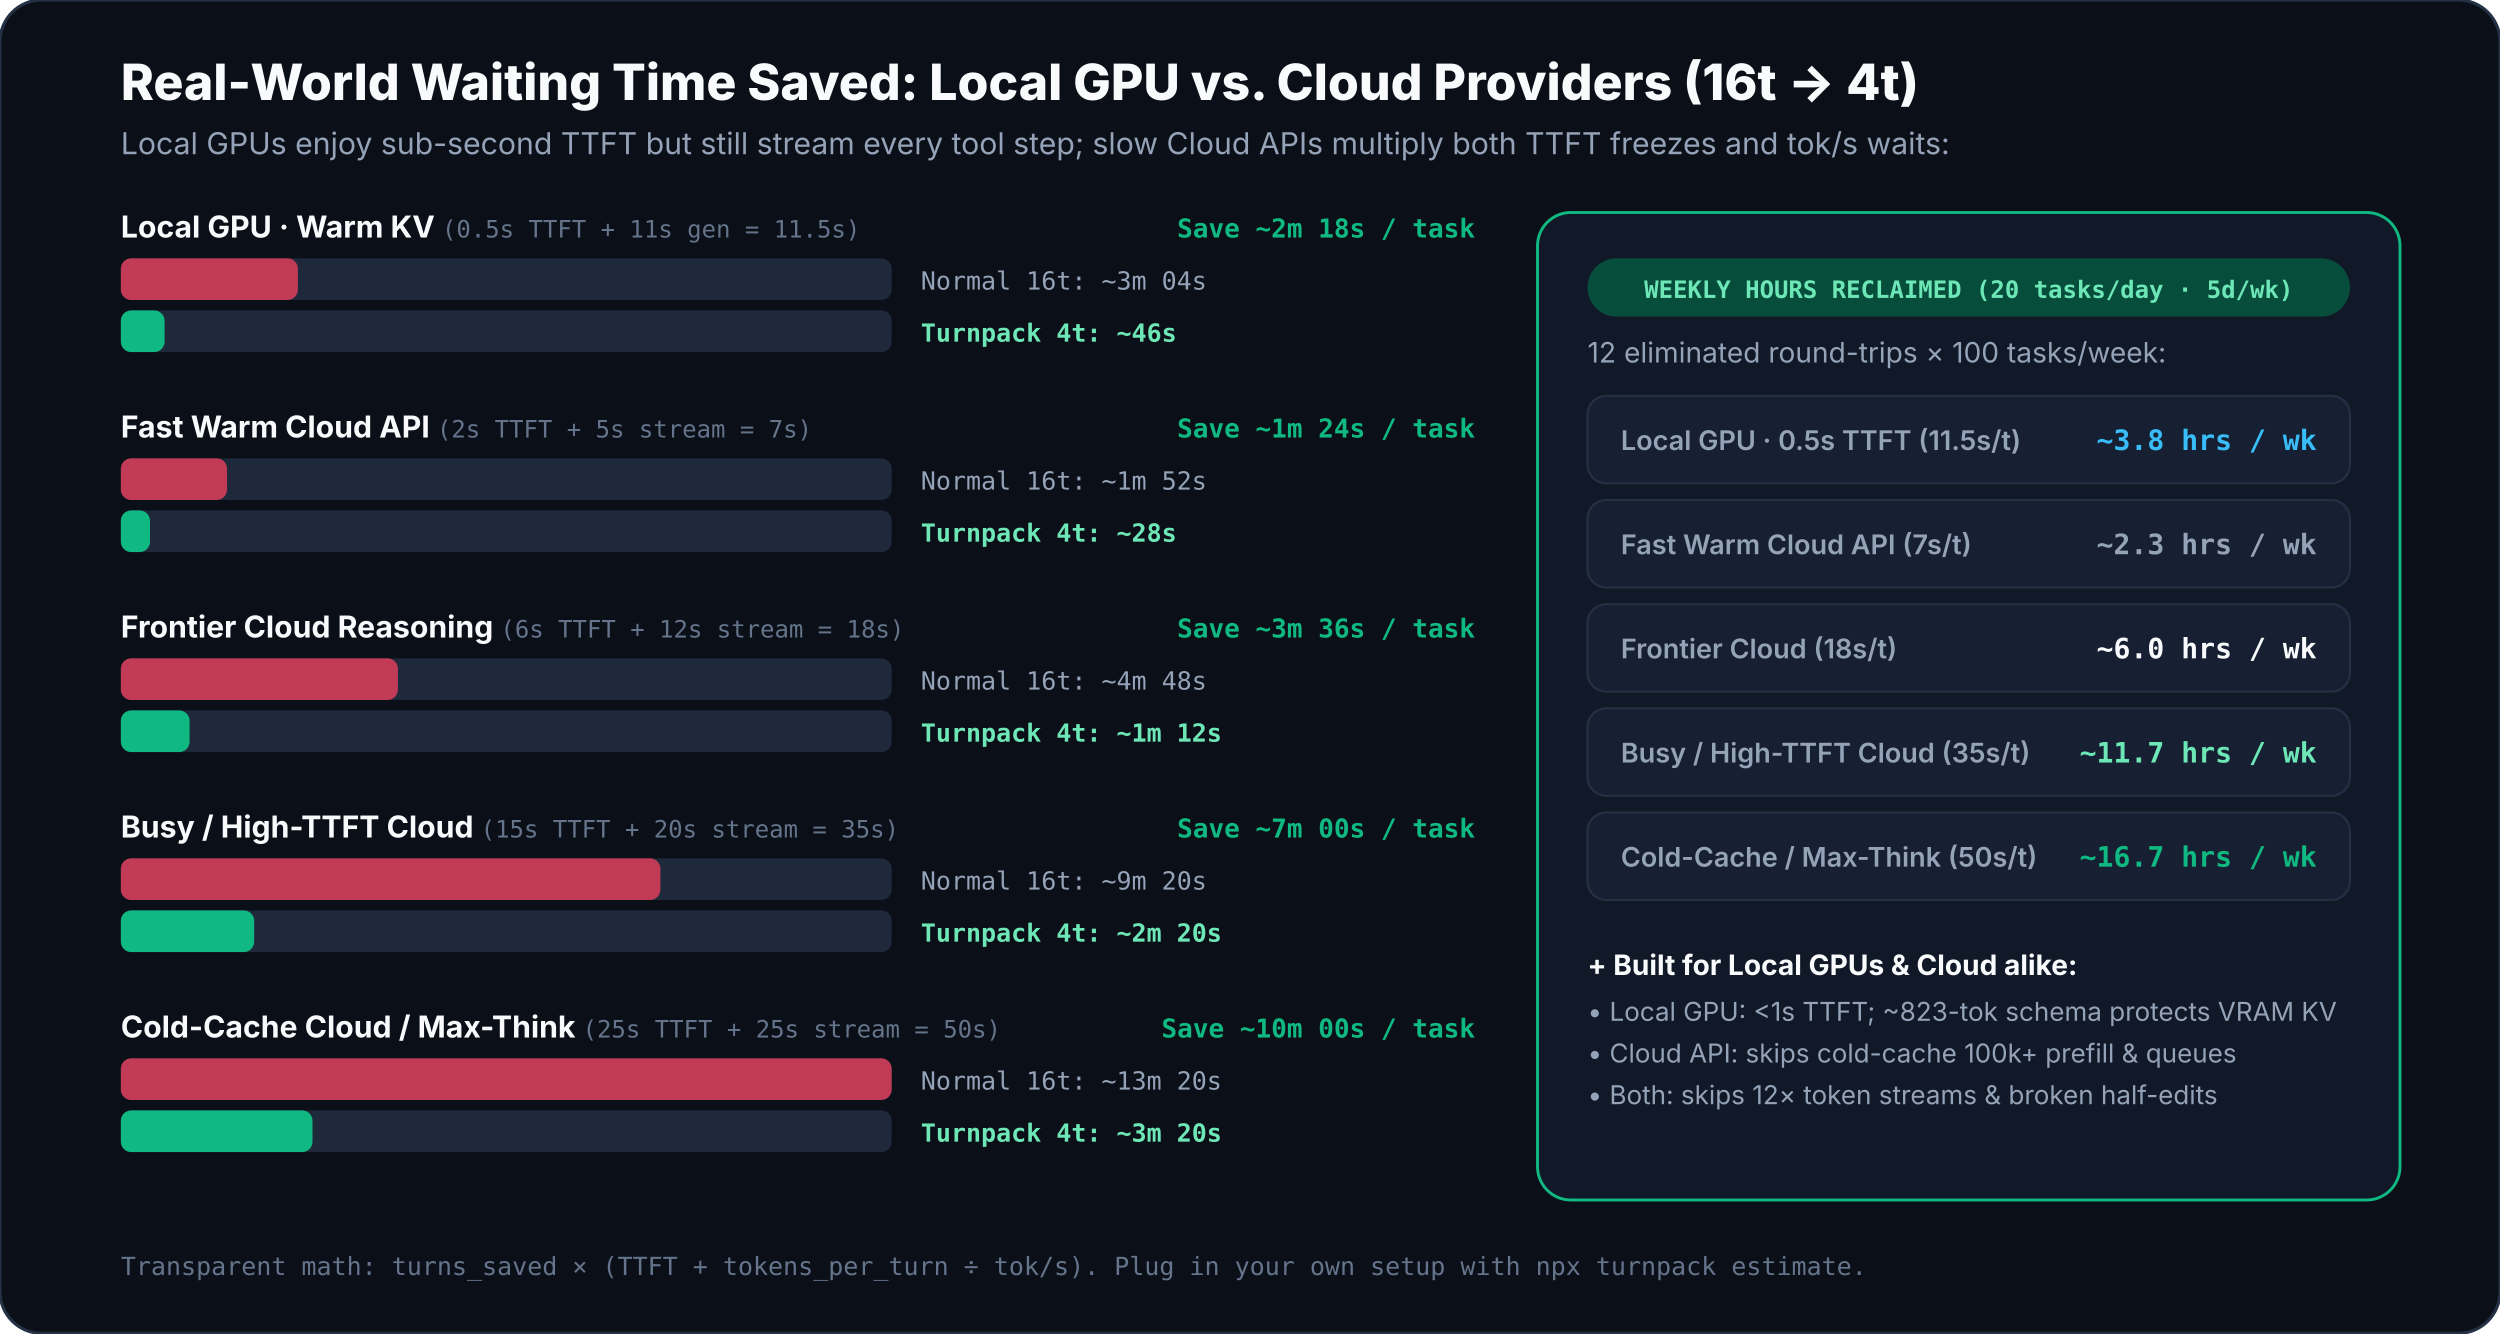
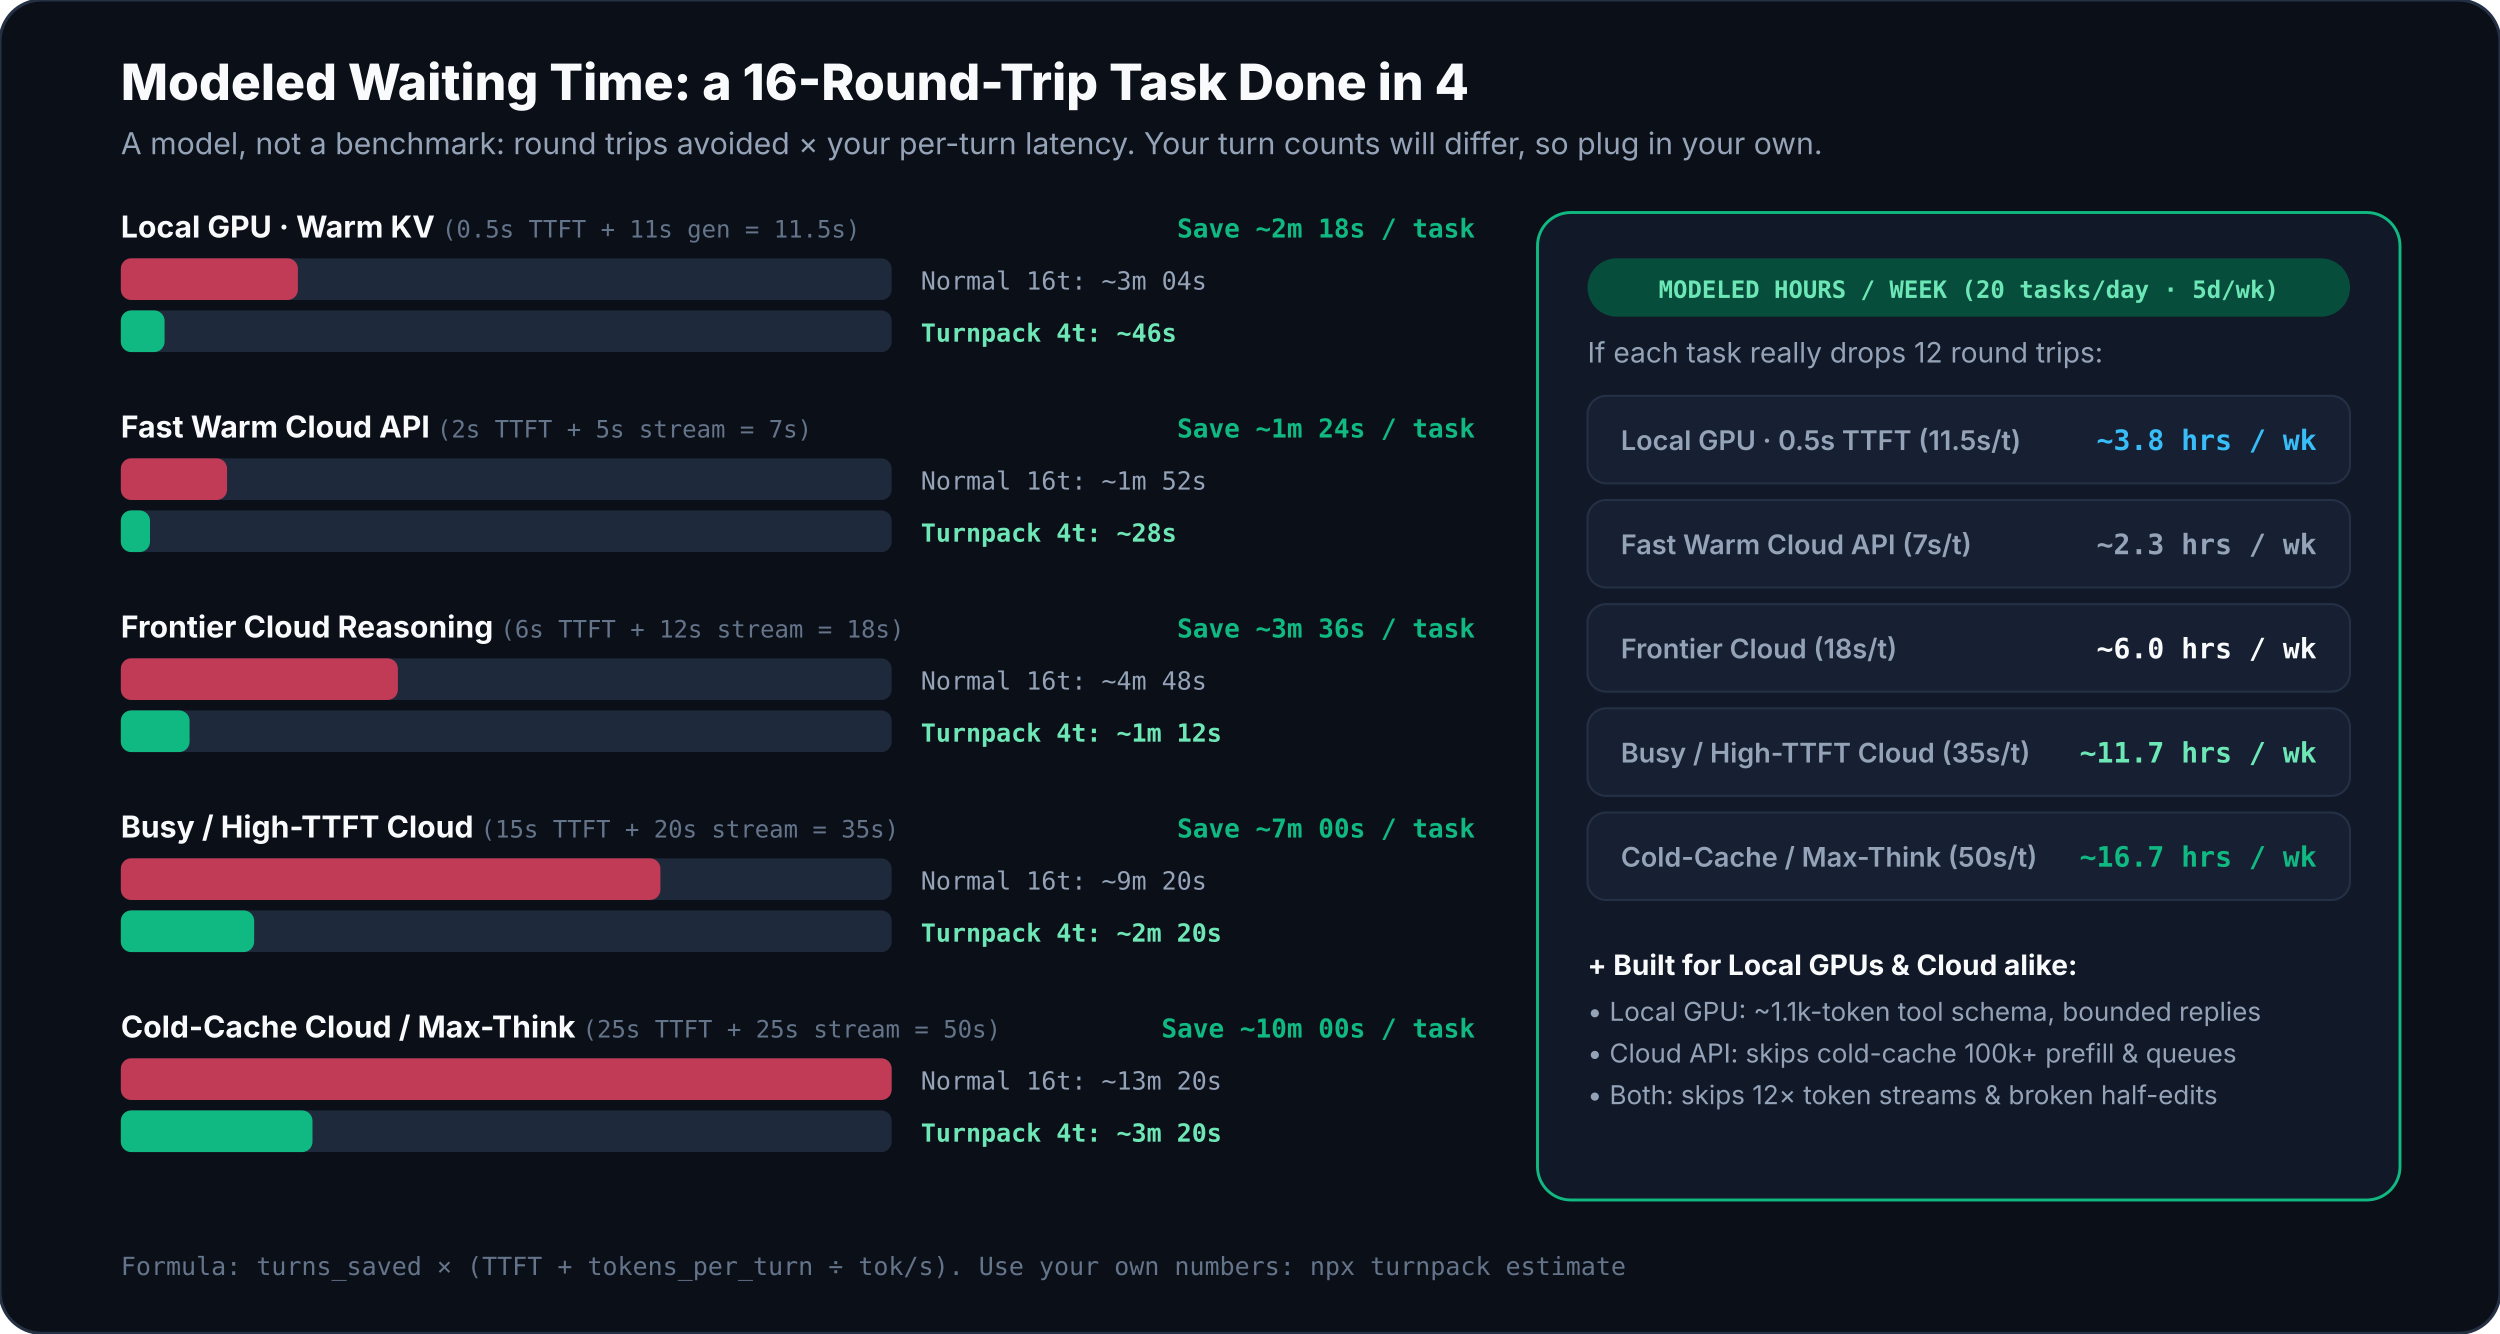
<svg xmlns="http://www.w3.org/2000/svg" viewBox="0 0 1200 640" width="1200" height="640" role="img" aria-label="Time saved across Local GPU warm KV cache and Cloud TTFT speeds">
  <rect width="1200" height="640" rx="20" fill="#0B0F17" stroke="#243044" stroke-width="1.5" />
-   <text x="58" y="48" fill="#F8FAFC" font-family="Inter, -apple-system, BlinkMacSystemFont, 'Segoe UI', Roboto, sans-serif" font-size="24" font-weight="800">Real-World Waiting Time Saved: Local GPU vs. Cloud Providers (16t → 4t)</text>
-   <text x="58" y="74" fill="#94A3B8" font-family="Inter, -apple-system, BlinkMacSystemFont, 'Segoe UI', Roboto, sans-serif" font-size="14.5">Local GPUs enjoy sub-second TTFT but still stream every tool step; slow Cloud APIs multiply both TTFT freezes and tok/s waits:</text>
+   <text x="58" y="48" fill="#F8FAFC" font-family="Inter, -apple-system, BlinkMacSystemFont, 'Segoe UI', Roboto, sans-serif" font-size="24" font-weight="800">Modeled Waiting Time: a 16-Round-Trip Task Done in 4</text>
+   <text x="58" y="74" fill="#94A3B8" font-family="Inter, -apple-system, BlinkMacSystemFont, 'Segoe UI', Roboto, sans-serif" font-size="14.5">A model, not a benchmark: round trips avoided × your per-turn latency. Your turn counts will differ, so plug in your own.</text>
  <text x="58" y="114" fill="#F8FAFC" font-family="Inter, -apple-system, BlinkMacSystemFont, 'Segoe UI', Roboto, sans-serif" font-size="14.5" font-weight="700">Local GPU · Warm KV <tspan fill="#64748B" font-family="ui-monospace, SFMono-Regular, Menlo, Consolas, monospace" font-size="11.5" font-weight="500">(0.5s TTFT + 11s gen = 11.5s)</tspan>
  </text>
  <text x="708" y="114" text-anchor="end" fill="#10B981" font-family="ui-monospace, SFMono-Regular, Menlo, Consolas, monospace" font-size="12.5" font-weight="700">Save ~2m 18s / task</text>
  <rect x="58" y="124" width="370" height="20" rx="5" fill="#1E293B" />
  <rect x="58" y="124" width="85" height="20" rx="5" fill="#F43F5E" opacity="0.76" />
  <text x="442" y="139" fill="#94A3B8" font-family="ui-monospace, SFMono-Regular, Menlo, Consolas, monospace" font-size="12">Normal 16t: ~3m 04s</text>
  <rect x="58" y="149" width="370" height="20" rx="5" fill="#1E293B" />
  <rect x="58" y="149" width="21" height="20" rx="5" fill="#10B981" />
  <text x="442" y="164" fill="#6EE7B7" font-family="ui-monospace, SFMono-Regular, Menlo, Consolas, monospace" font-size="12" font-weight="700">Turnpack 4t: ~46s</text>
  <text x="58" y="210" fill="#F8FAFC" font-family="Inter, -apple-system, BlinkMacSystemFont, 'Segoe UI', Roboto, sans-serif" font-size="14.5" font-weight="700">Fast Warm Cloud API <tspan fill="#64748B" font-family="ui-monospace, SFMono-Regular, Menlo, Consolas, monospace" font-size="11.5" font-weight="500">(2s TTFT + 5s stream = 7s)</tspan>
  </text>
  <text x="708" y="210" text-anchor="end" fill="#10B981" font-family="ui-monospace, SFMono-Regular, Menlo, Consolas, monospace" font-size="12.5" font-weight="700">Save ~1m 24s / task</text>
  <rect x="58" y="220" width="370" height="20" rx="5" fill="#1E293B" />
  <rect x="58" y="220" width="51" height="20" rx="5" fill="#F43F5E" opacity="0.76" />
  <text x="442" y="235" fill="#94A3B8" font-family="ui-monospace, SFMono-Regular, Menlo, Consolas, monospace" font-size="12">Normal 16t: ~1m 52s</text>
  <rect x="58" y="245" width="370" height="20" rx="5" fill="#1E293B" />
  <rect x="58" y="245" width="14" height="20" rx="5" fill="#10B981" />
  <text x="442" y="260" fill="#6EE7B7" font-family="ui-monospace, SFMono-Regular, Menlo, Consolas, monospace" font-size="12" font-weight="700">Turnpack 4t: ~28s</text>
  <text x="58" y="306" fill="#F8FAFC" font-family="Inter, -apple-system, BlinkMacSystemFont, 'Segoe UI', Roboto, sans-serif" font-size="14.5" font-weight="700">Frontier Cloud Reasoning <tspan fill="#64748B" font-family="ui-monospace, SFMono-Regular, Menlo, Consolas, monospace" font-size="11.5" font-weight="500">(6s TTFT + 12s stream = 18s)</tspan>
  </text>
  <text x="708" y="306" text-anchor="end" fill="#10B981" font-family="ui-monospace, SFMono-Regular, Menlo, Consolas, monospace" font-size="12.5" font-weight="700">Save ~3m 36s / task</text>
  <rect x="58" y="316" width="370" height="20" rx="5" fill="#1E293B" />
  <rect x="58" y="316" width="133" height="20" rx="5" fill="#F43F5E" opacity="0.76" />
  <text x="442" y="331" fill="#94A3B8" font-family="ui-monospace, SFMono-Regular, Menlo, Consolas, monospace" font-size="12">Normal 16t: ~4m 48s</text>
  <rect x="58" y="341" width="370" height="20" rx="5" fill="#1E293B" />
  <rect x="58" y="341" width="33" height="20" rx="5" fill="#10B981" />
  <text x="442" y="356" fill="#6EE7B7" font-family="ui-monospace, SFMono-Regular, Menlo, Consolas, monospace" font-size="12" font-weight="700">Turnpack 4t: ~1m 12s</text>
  <text x="58" y="402" fill="#F8FAFC" font-family="Inter, -apple-system, BlinkMacSystemFont, 'Segoe UI', Roboto, sans-serif" font-size="14.5" font-weight="700">Busy / High-TTFT Cloud <tspan fill="#64748B" font-family="ui-monospace, SFMono-Regular, Menlo, Consolas, monospace" font-size="11.5" font-weight="500">(15s TTFT + 20s stream = 35s)</tspan>
  </text>
  <text x="708" y="402" text-anchor="end" fill="#10B981" font-family="ui-monospace, SFMono-Regular, Menlo, Consolas, monospace" font-size="12.5" font-weight="700">Save ~7m 00s / task</text>
  <rect x="58" y="412" width="370" height="20" rx="5" fill="#1E293B" />
  <rect x="58" y="412" width="259" height="20" rx="5" fill="#F43F5E" opacity="0.76" />
  <text x="442" y="427" fill="#94A3B8" font-family="ui-monospace, SFMono-Regular, Menlo, Consolas, monospace" font-size="12">Normal 16t: ~9m 20s</text>
  <rect x="58" y="437" width="370" height="20" rx="5" fill="#1E293B" />
  <rect x="58" y="437" width="64" height="20" rx="5" fill="#10B981" />
  <text x="442" y="452" fill="#6EE7B7" font-family="ui-monospace, SFMono-Regular, Menlo, Consolas, monospace" font-size="12" font-weight="700">Turnpack 4t: ~2m 20s</text>
  <text x="58" y="498" fill="#F8FAFC" font-family="Inter, -apple-system, BlinkMacSystemFont, 'Segoe UI', Roboto, sans-serif" font-size="14.5" font-weight="700">Cold-Cache Cloud / Max-Think <tspan fill="#64748B" font-family="ui-monospace, SFMono-Regular, Menlo, Consolas, monospace" font-size="11.5" font-weight="500">(25s TTFT + 25s stream = 50s)</tspan>
  </text>
  <text x="708" y="498" text-anchor="end" fill="#10B981" font-family="ui-monospace, SFMono-Regular, Menlo, Consolas, monospace" font-size="12.5" font-weight="700">Save ~10m 00s / task</text>
  <rect x="58" y="508" width="370" height="20" rx="5" fill="#1E293B" />
  <rect x="58" y="508" width="370" height="20" rx="5" fill="#F43F5E" opacity="0.76" />
  <text x="442" y="523" fill="#94A3B8" font-family="ui-monospace, SFMono-Regular, Menlo, Consolas, monospace" font-size="12">Normal 16t: ~13m 20s</text>
  <rect x="58" y="533" width="370" height="20" rx="5" fill="#1E293B" />
  <rect x="58" y="533" width="92" height="20" rx="5" fill="#10B981" />
  <text x="442" y="548" fill="#6EE7B7" font-family="ui-monospace, SFMono-Regular, Menlo, Consolas, monospace" font-size="12" font-weight="700">Turnpack 4t: ~3m 20s</text>
  <rect x="738" y="102" width="414" height="474" rx="16" fill="#111827" stroke="#10B981" stroke-width="1.4" />
  <rect x="762" y="124" width="366" height="28" rx="14" fill="#064E3B" />
-   <text x="945" y="143" text-anchor="middle" fill="#6EE7B7" font-family="ui-monospace, SFMono-Regular, Menlo, Consolas, monospace" font-size="11.5" font-weight="700">WEEKLY HOURS RECLAIMED (20 tasks/day · 5d/wk)</text>
-   <text x="762" y="174" fill="#94A3B8" font-family="Inter, -apple-system, BlinkMacSystemFont, 'Segoe UI', Roboto, sans-serif" font-size="13.5">12 eliminated round-trips × 100 tasks/week:</text>
+   <text x="945" y="143" text-anchor="middle" fill="#6EE7B7" font-family="ui-monospace, SFMono-Regular, Menlo, Consolas, monospace" font-size="11.5" font-weight="700">MODELED HOURS / WEEK (20 tasks/day · 5d/wk)</text>
+   <text x="762" y="174" fill="#94A3B8" font-family="Inter, -apple-system, BlinkMacSystemFont, 'Segoe UI', Roboto, sans-serif" font-size="13.5">If each task really drops 12 round trips:</text>
  <rect x="762" y="190" width="366" height="42" rx="9" fill="#162032" stroke="#243044" stroke-width="1" />
  <text x="778" y="216" fill="#94A3B8" font-family="Inter, -apple-system, BlinkMacSystemFont, 'Segoe UI', Roboto, sans-serif" font-size="13" font-weight="600">Local GPU · 0.5s TTFT (11.5s/t)</text>
  <text x="1112" y="216" text-anchor="end" fill="#38BDF8" font-family="ui-monospace, SFMono-Regular, Menlo, Consolas, monospace" font-size="13.5" font-weight="700">~3.8 hrs / wk</text>
  <rect x="762" y="240" width="366" height="42" rx="9" fill="#162032" stroke="#243044" stroke-width="1" />
  <text x="778" y="266" fill="#94A3B8" font-family="Inter, -apple-system, BlinkMacSystemFont, 'Segoe UI', Roboto, sans-serif" font-size="13" font-weight="600">Fast Warm Cloud API (7s/t)</text>
  <text x="1112" y="266" text-anchor="end" fill="#94A3B8" font-family="ui-monospace, SFMono-Regular, Menlo, Consolas, monospace" font-size="13.5" font-weight="700">~2.3 hrs / wk</text>
  <rect x="762" y="290" width="366" height="42" rx="9" fill="#162032" stroke="#243044" stroke-width="1" />
  <text x="778" y="316" fill="#94A3B8" font-family="Inter, -apple-system, BlinkMacSystemFont, 'Segoe UI', Roboto, sans-serif" font-size="13" font-weight="600">Frontier Cloud (18s/t)</text>
  <text x="1112" y="316" text-anchor="end" fill="#F8FAFC" font-family="ui-monospace, SFMono-Regular, Menlo, Consolas, monospace" font-size="13.5" font-weight="700">~6.0 hrs / wk</text>
  <rect x="762" y="340" width="366" height="42" rx="9" fill="#162032" stroke="#243044" stroke-width="1" />
  <text x="778" y="366" fill="#94A3B8" font-family="Inter, -apple-system, BlinkMacSystemFont, 'Segoe UI', Roboto, sans-serif" font-size="13" font-weight="600">Busy / High-TTFT Cloud (35s/t)</text>
  <text x="1112" y="366" text-anchor="end" fill="#6EE7B7" font-family="ui-monospace, SFMono-Regular, Menlo, Consolas, monospace" font-size="13.5" font-weight="700">~11.7 hrs / wk</text>
  <rect x="762" y="390" width="366" height="42" rx="9" fill="#162032" stroke="#243044" stroke-width="1" />
  <text x="778" y="416" fill="#94A3B8" font-family="Inter, -apple-system, BlinkMacSystemFont, 'Segoe UI', Roboto, sans-serif" font-size="13" font-weight="600">Cold-Cache / Max-Think (50s/t)</text>
  <text x="1112" y="416" text-anchor="end" fill="#10B981" font-family="ui-monospace, SFMono-Regular, Menlo, Consolas, monospace" font-size="13.5" font-weight="700">~16.7 hrs / wk</text>
  <text x="762" y="468" fill="#F8FAFC" font-family="Inter, -apple-system, BlinkMacSystemFont, 'Segoe UI', Roboto, sans-serif" font-size="13.5" font-weight="700">+ Built for Local GPUs &amp; Cloud alike:</text>
-   <text x="762" y="490" fill="#94A3B8" font-family="Inter, -apple-system, BlinkMacSystemFont, 'Segoe UI', Roboto, sans-serif" font-size="12.5">• Local GPU: &lt;1s TTFT; ~823-tok schema protects VRAM KV</text>
+   <text x="762" y="490" fill="#94A3B8" font-family="Inter, -apple-system, BlinkMacSystemFont, 'Segoe UI', Roboto, sans-serif" font-size="12.5">• Local GPU: ~1.1k-token tool schema, bounded replies</text>
  <text x="762" y="510" fill="#94A3B8" font-family="Inter, -apple-system, BlinkMacSystemFont, 'Segoe UI', Roboto, sans-serif" font-size="12.5">• Cloud API: skips cold-cache 100k+ prefill &amp; queues</text>
  <text x="762" y="530" fill="#94A3B8" font-family="Inter, -apple-system, BlinkMacSystemFont, 'Segoe UI', Roboto, sans-serif" font-size="12.5">• Both: skips 12× token streams &amp; broken half-edits</text>
-   <text x="58" y="612" fill="#64748B" font-family="ui-monospace, SFMono-Regular, Menlo, Consolas, monospace" font-size="12">Transparent math: turns_saved × (TTFT + tokens_per_turn ÷ tok/s). Plug in your own setup with npx turnpack estimate.</text>
+   <text x="58" y="612" fill="#64748B" font-family="ui-monospace, SFMono-Regular, Menlo, Consolas, monospace" font-size="12">Formula: turns_saved × (TTFT + tokens_per_turn ÷ tok/s). Use your own numbers: npx turnpack estimate</text>
</svg>
